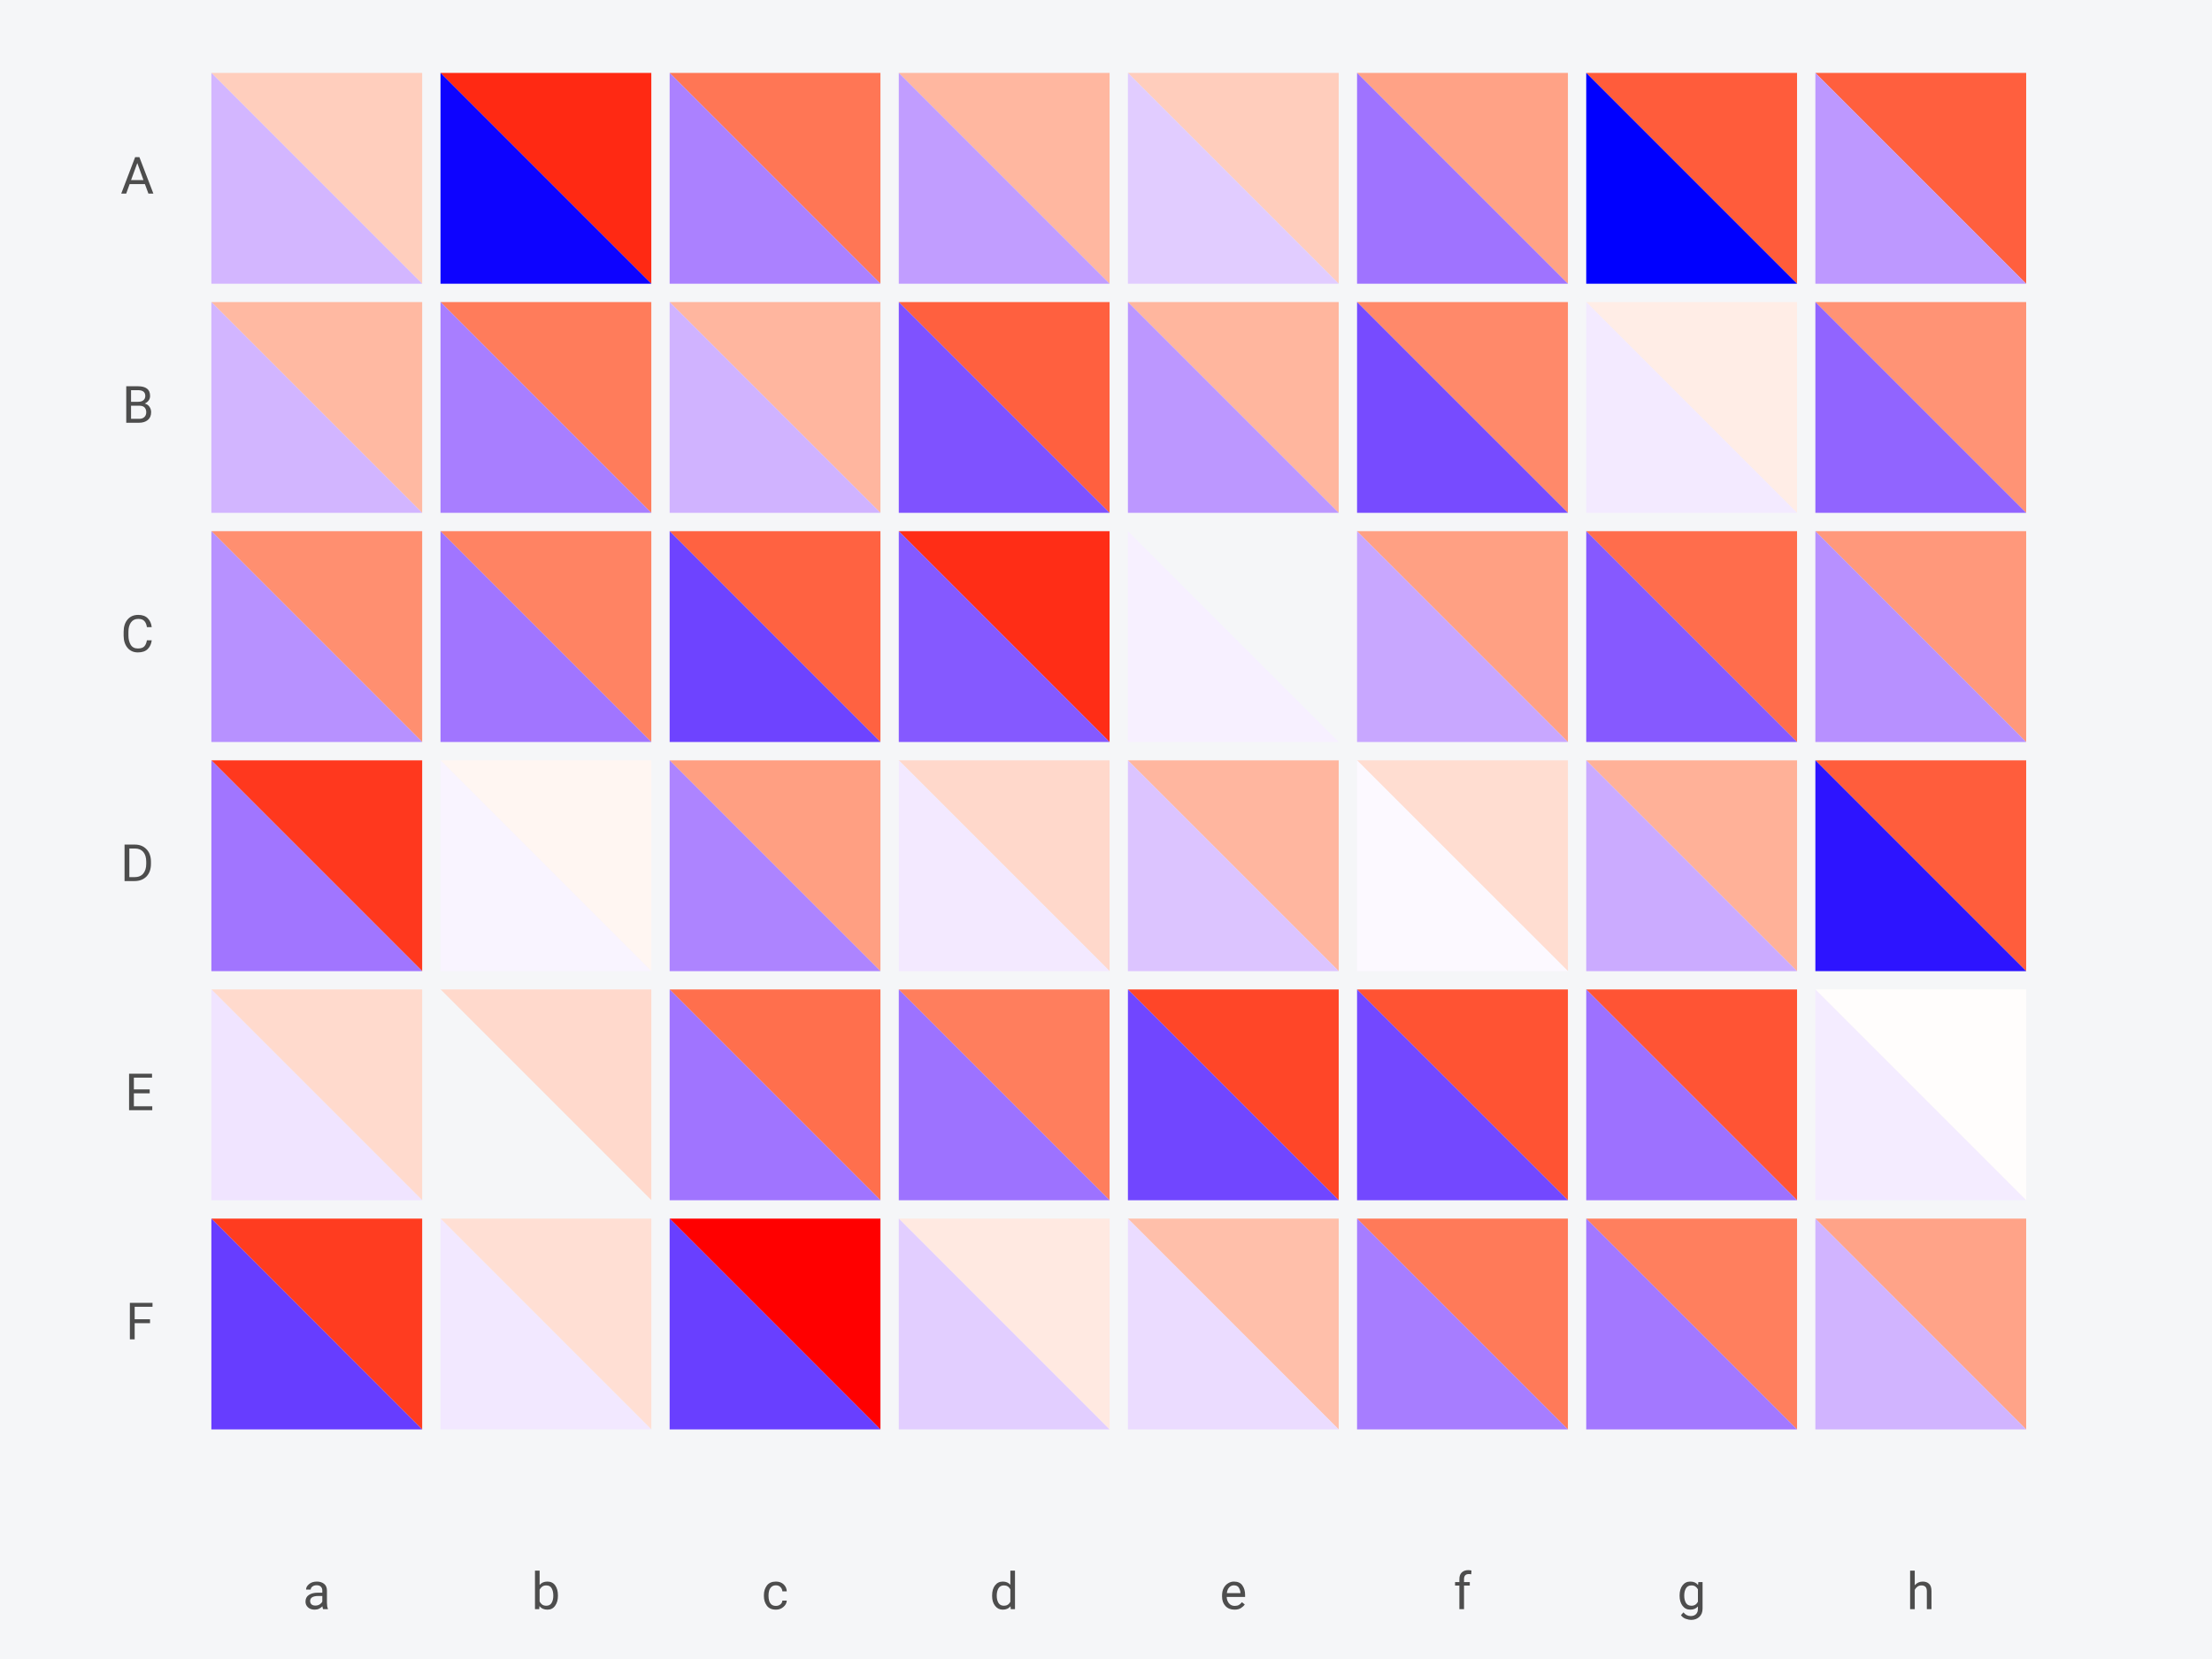
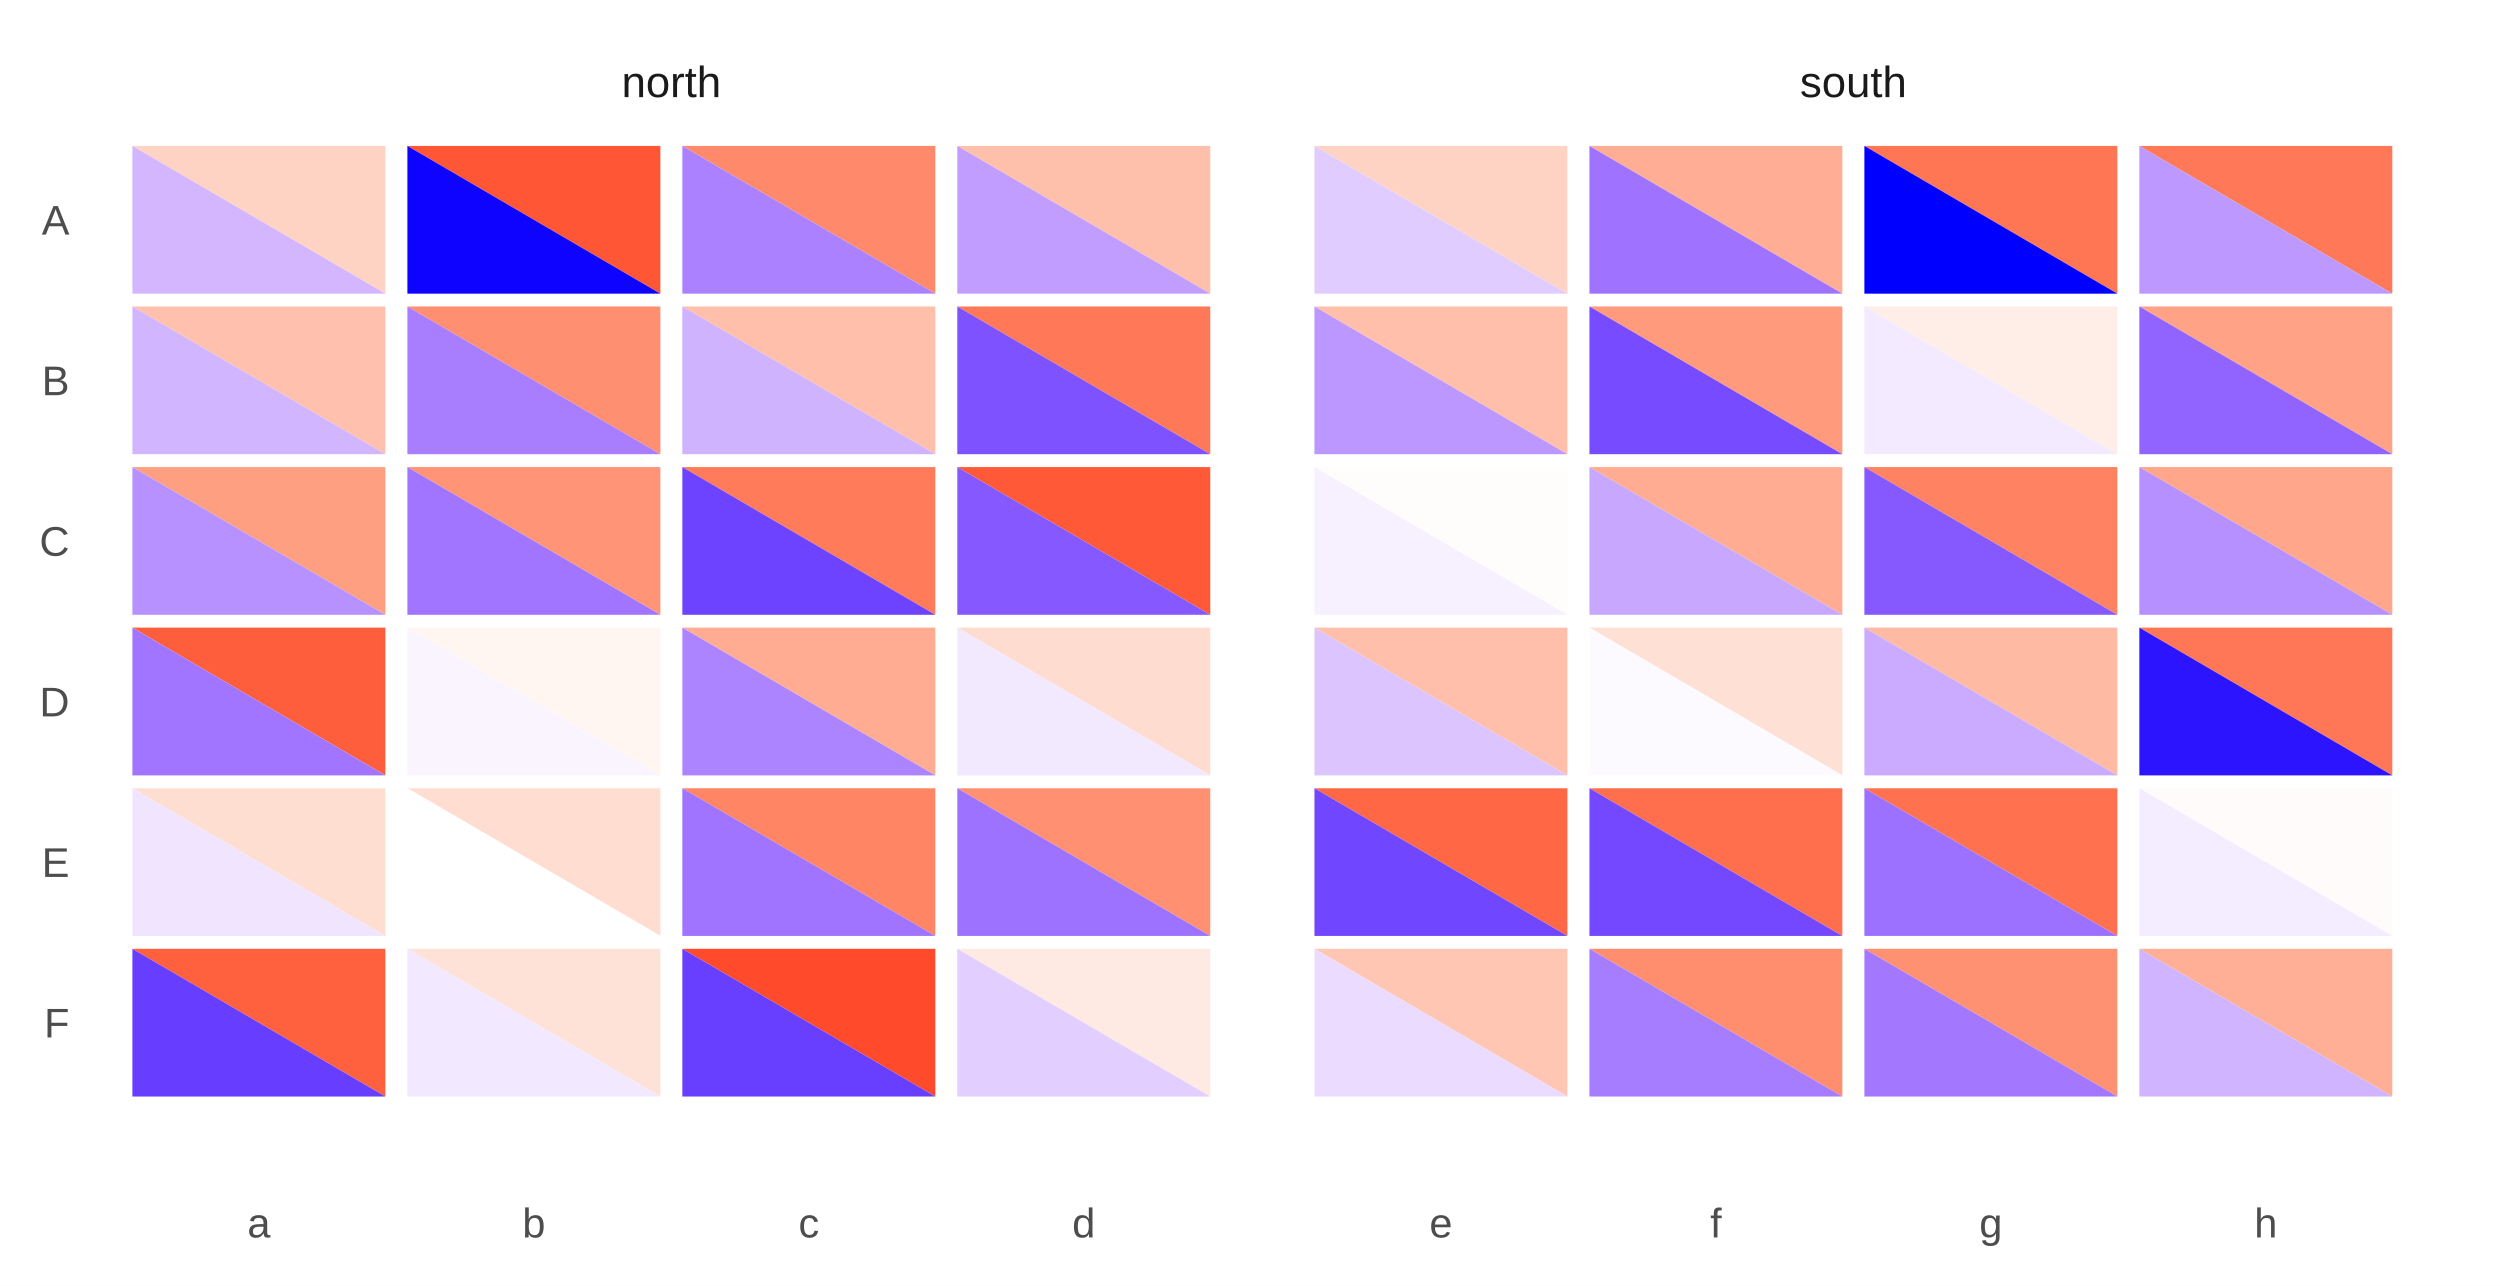
- <svg xmlns="http://www.w3.org/2000/svg" width="432.00pt" height="324.00pt" viewBox="0 0 432.00 324.00">
+ <svg xmlns="http://www.w3.org/2000/svg" width="504.00pt" height="259.20pt" viewBox="0 0 504.00 259.20">
  <g class="svglite">
    <defs>
      <style type="text/css">
-     /* theme-aware-processed */
-     .svglite line, .svglite polyline, .svglite polygon, .svglite path, .svglite circle {
+     .svglite line, .svglite polyline, .svglite polygon, .svglite path, .svglite rect, .svglite circle {
      fill: none;
-       stroke: #3E3F3A;
-       stroke-linecap: round;
-       stroke-linejoin: round;
-       stroke-miterlimit: 10.00;
-     }
-     .svglite &gt; g &gt; rect {
-       fill: none;
-       stroke: #3E3F3A;
+       stroke: #000000;
      stroke-linecap: round;
      stroke-linejoin: round;
      stroke-miterlimit: 10.00;
    }
    .svglite text {
      white-space: pre;
-       fill: #3E3F3A;
    }
    .svglite g.glyphgroup path {
      fill: inherit;
      stroke: none;
    }
  </style>
    </defs>
    <rect width="100%" height="100%" style="stroke: none; fill: #F5F6F8;" />
    <defs>
-       <clipPath id="cpMC4wMHw0MzIuMDB8MC4wMHwzMjQuMDA=">
-         <rect x="0.00" y="0.00" width="432.00" height="324.00" />
+       <clipPath id="cpMC4wMHw1MDQuMDB8MC4wMHwyNTkuMjA=">
+         <rect x="0.00" y="0.00" width="504.00" height="259.20" />
      </clipPath>
    </defs>
-     <g clip-path="url(#cpMC4wMHw0MzIuMDB8MC4wMHwzMjQuMDA=)">
+     <g clip-path="url(#cpMC4wMHw1MDQuMDB8MC4wMHwyNTkuMjA=)">
+       <rect x="0" y="0.00" width="504.00" height="259.20" style="stroke-width: 1.07; stroke: none; fill: #FFFFFF;" />
+     </g>
+     <defs>
+       <clipPath id="cpMTguOTN8MjUxLjc1fDI0Ljg5fDIzOC41Ng==">
+         <rect x="18.93" y="24.89" width="232.82" height="213.67" />
+       </clipPath>
+     </defs>
+     <g clip-path="url(#cpMTguOTN8MjUxLjc1fDI0Ljg5fDIzOC41Ng==)">
+       <polygon points="26.69,29.42 77.69,29.42 77.69,59.20 " style="stroke-width: 0.85; stroke: none; stroke-linecap: butt; stroke-linejoin: miter; fill: #FFD3C4;" />
+       <polygon points="26.69,61.79 77.69,61.79 77.69,91.57 " style="stroke-width: 0.85; stroke: none; stroke-linecap: butt; stroke-linejoin: miter; fill: #FFC1AD;" />
+       <polygon points="26.69,94.16 77.69,94.16 77.69,123.94 " style="stroke-width: 0.85; stroke: none; stroke-linecap: butt; stroke-linejoin: miter; fill: #FF9F82;" />
+       <polygon points="26.69,126.53 77.69,126.53 77.69,156.32 " style="stroke-width: 0.85; stroke: none; stroke-linecap: butt; stroke-linejoin: miter; fill: #FF5E3D;" />
+       <polygon points="26.69,158.91 77.69,158.91 77.69,188.69 " style="stroke-width: 0.85; stroke: none; stroke-linecap: butt; stroke-linejoin: miter; fill: #FFDED2;" />
+       <polygon points="26.69,191.28 77.69,191.28 77.69,221.06 " style="stroke-width: 0.85; stroke: none; stroke-linecap: butt; stroke-linejoin: miter; fill: #FF613F;" />
+       <polygon points="82.13,29.42 133.13,29.42 133.13,59.20 " style="stroke-width: 0.85; stroke: none; stroke-linecap: butt; stroke-linejoin: miter; fill: #FF5636;" />
+       <polygon points="82.13,61.79 133.13,61.79 133.13,91.57 " style="stroke-width: 0.85; stroke: none; stroke-linecap: butt; stroke-linejoin: miter; fill: #FF8F70;" />
+       <polygon points="82.13,94.16 133.13,94.16 133.13,123.94 " style="stroke-width: 0.85; stroke: none; stroke-linecap: butt; stroke-linejoin: miter; fill: #FF9576;" />
+       <polygon points="82.13,126.53 133.13,126.53 133.13,156.32 " style="stroke-width: 0.85; stroke: none; stroke-linecap: butt; stroke-linejoin: miter; fill: #FFF5F1;" />
+       <polygon points="82.13,158.91 133.13,158.91 133.13,188.69 " style="stroke-width: 0.85; stroke: none; stroke-linecap: butt; stroke-linejoin: miter; fill: #FFDDD1;" />
+       <polygon points="82.13,191.28 133.13,191.28 133.13,221.06 " style="stroke-width: 0.85; stroke: none; stroke-linecap: butt; stroke-linejoin: miter; fill: #FFE2D7;" />
+       <polygon points="137.56,29.42 188.56,29.42 188.56,59.20 " style="stroke-width: 0.85; stroke: none; stroke-linecap: butt; stroke-linejoin: miter; fill: #FF8A6B;" />
+       <polygon points="137.56,61.79 188.56,61.79 188.56,91.57 " style="stroke-width: 0.85; stroke: none; stroke-linecap: butt; stroke-linejoin: miter; fill: #FFBFAA;" />
+       <polygon points="137.56,94.16 188.56,94.16 188.56,123.94 " style="stroke-width: 0.85; stroke: none; stroke-linecap: butt; stroke-linejoin: miter; fill: #FF7B5A;" />
+       <polygon points="137.56,126.53 188.56,126.53 188.56,156.32 " style="stroke-width: 0.85; stroke: none; stroke-linecap: butt; stroke-linejoin: miter; fill: #FFAC92;" />
+       <polygon points="137.56,158.91 188.56,158.91 188.56,188.69 " style="stroke-width: 0.85; stroke: none; stroke-linecap: butt; stroke-linejoin: miter; fill: #FF8564;" />
+       <polygon points="137.56,191.28 188.56,191.28 188.56,221.06 " style="stroke-width: 0.85; stroke: none; stroke-linecap: butt; stroke-linejoin: miter; fill: #FF4B2C;" />
+       <polygon points="192.99,29.42 243.99,29.42 243.99,59.20 " style="stroke-width: 0.85; stroke: none; stroke-linecap: butt; stroke-linejoin: miter; fill: #FFC0AB;" />
+       <polygon points="192.99,61.79 243.99,61.79 243.99,91.57 " style="stroke-width: 0.85; stroke: none; stroke-linecap: butt; stroke-linejoin: miter; fill: #FF7958;" />
+       <polygon points="192.99,94.16 243.99,94.16 243.99,123.94 " style="stroke-width: 0.85; stroke: none; stroke-linecap: butt; stroke-linejoin: miter; fill: #FF5938;" />
+       <polygon points="192.99,126.53 243.99,126.53 243.99,156.32 " style="stroke-width: 0.85; stroke: none; stroke-linecap: butt; stroke-linejoin: miter; fill: #FFDCCF;" />
+       <polygon points="192.99,158.91 243.99,158.91 243.99,188.69 " style="stroke-width: 0.85; stroke: none; stroke-linecap: butt; stroke-linejoin: miter; fill: #FF9172;" />
+       <polygon points="192.99,191.28 243.99,191.28 243.99,221.06 " style="stroke-width: 0.85; stroke: none; stroke-linecap: butt; stroke-linejoin: miter; fill: #FFEAE3;" />
+       <polygon points="26.69,29.42 26.69,59.20 77.69,59.20 " style="stroke-width: 0.85; stroke: none; stroke-linecap: butt; stroke-linejoin: miter; fill: #D3B6FF;" />
+       <polygon points="26.69,61.79 26.69,91.57 77.69,91.57 " style="stroke-width: 0.85; stroke: none; stroke-linecap: butt; stroke-linejoin: miter; fill: #D2B5FF;" />
+       <polygon points="26.69,94.16 26.69,123.94 77.69,123.94 " style="stroke-width: 0.85; stroke: none; stroke-linecap: butt; stroke-linejoin: miter; fill: #B791FF;" />
+       <polygon points="26.69,126.53 26.69,156.32 77.69,156.32 " style="stroke-width: 0.85; stroke: none; stroke-linecap: butt; stroke-linejoin: miter; fill: #A175FF;" />
+       <polygon points="26.69,158.91 26.69,188.69 77.69,188.69 " style="stroke-width: 0.85; stroke: none; stroke-linecap: butt; stroke-linejoin: miter; fill: #F0E4FF;" />
+       <polygon points="26.69,191.28 26.69,221.06 77.69,221.06 " style="stroke-width: 0.85; stroke: none; stroke-linecap: butt; stroke-linejoin: miter; fill: #673DFF;" />
+       <polygon points="82.13,29.42 82.13,59.20 133.13,59.20 " style="stroke-width: 0.85; stroke: none; stroke-linecap: butt; stroke-linejoin: miter; fill: #0D03FF;" />
+       <polygon points="82.13,61.79 82.13,91.57 133.13,91.57 " style="stroke-width: 0.85; stroke: none; stroke-linecap: butt; stroke-linejoin: miter; fill: #A87EFF;" />
+       <polygon points="82.13,94.16 82.13,123.94 133.13,123.94 " style="stroke-width: 0.85; stroke: none; stroke-linecap: butt; stroke-linejoin: miter; fill: #A175FF;" />
+       <polygon points="82.13,126.53 82.13,156.32 133.13,156.32 " style="stroke-width: 0.85; stroke: none; stroke-linecap: butt; stroke-linejoin: miter; fill: #F9F4FF;" />
+       <polygon points="82.13,158.91 82.13,188.69 133.13,188.69 " style="stroke-width: 0.85; stroke: none; stroke-linecap: butt; stroke-linejoin: miter; fill: #FFFFFF;" />
+       <polygon points="82.13,191.28 82.13,221.06 133.13,221.06 " style="stroke-width: 0.85; stroke: none; stroke-linecap: butt; stroke-linejoin: miter; fill: #F2E8FF;" />
+       <polygon points="137.56,29.42 137.56,59.20 188.56,59.20 " style="stroke-width: 0.85; stroke: none; stroke-linecap: butt; stroke-linejoin: miter; fill: #AB81FF;" />
+       <polygon points="137.56,61.79 137.56,91.57 188.56,91.57 " style="stroke-width: 0.85; stroke: none; stroke-linecap: butt; stroke-linejoin: miter; fill: #D0B3FF;" />
+       <polygon points="137.56,94.16 137.56,123.94 188.56,123.94 " style="stroke-width: 0.85; stroke: none; stroke-linecap: butt; stroke-linejoin: miter; fill: #6E43FF;" />
+       <polygon points="137.56,126.53 137.56,156.32 188.56,156.32 " style="stroke-width: 0.85; stroke: none; stroke-linecap: butt; stroke-linejoin: miter; fill: #AD84FF;" />
+       <polygon points="137.56,158.91 137.56,188.69 188.56,188.69 " style="stroke-width: 0.85; stroke: none; stroke-linecap: butt; stroke-linejoin: miter; fill: #A074FF;" />
+       <polygon points="137.56,191.28 137.56,221.06 188.56,221.06 " style="stroke-width: 0.85; stroke: none; stroke-linecap: butt; stroke-linejoin: miter; fill: #693FFF;" />
+       <polygon points="192.99,29.42 192.99,59.20 243.99,59.20 " style="stroke-width: 0.85; stroke: none; stroke-linecap: butt; stroke-linejoin: miter; fill: #C19DFF;" />
+       <polygon points="192.99,61.79 192.99,91.57 243.99,91.57 " style="stroke-width: 0.85; stroke: none; stroke-linecap: butt; stroke-linejoin: miter; fill: #7F52FF;" />
+       <polygon points="192.99,94.16 192.99,123.94 243.99,123.94 " style="stroke-width: 0.85; stroke: none; stroke-linecap: butt; stroke-linejoin: miter; fill: #8559FF;" />
+       <polygon points="192.99,126.53 192.99,156.32 243.99,156.32 " style="stroke-width: 0.85; stroke: none; stroke-linecap: butt; stroke-linejoin: miter; fill: #F3E9FF;" />
+       <polygon points="192.99,158.91 192.99,188.69 243.99,188.69 " style="stroke-width: 0.85; stroke: none; stroke-linecap: butt; stroke-linejoin: miter; fill: #9D72FF;" />
+       <polygon points="192.99,191.28 192.99,221.06 243.99,221.06 " style="stroke-width: 0.85; stroke: none; stroke-linecap: butt; stroke-linejoin: miter; fill: #E2CEFF;" />
+     </g>
+     <g clip-path="url(#cpMC4wMHw1MDQuMDB8MC4wMHwyNTkuMjA=)">
</g>
    <defs>
-       <clipPath id="cpMTYuMDh8NDE1LjkyfDAuMDB8MzI0LjAw">
-         <rect x="16.08" y="0.00" width="399.85" height="324.00" />
+       <clipPath id="cpMjU3LjIzfDQ5MC4wNXwyNC44OXwyMzguNTY=">
+         <rect x="257.23" y="24.89" width="232.82" height="213.67" />
      </clipPath>
    </defs>
-     <g clip-path="url(#cpMTYuMDh8NDE1LjkyfDAuMDB8MzI0LjAw)">
-       <rect rx="4" x="16.08" y="0.00" width="399.85" height="324.00" style="stroke-width: 1.07; stroke: none; fill: #F5F6F8;" />
+     <g clip-path="url(#cpMjU3LjIzfDQ5MC4wNXwyNC44OXwyMzguNTY=)">
+       <polygon points="264.99,29.42 315.99,29.42 315.99,59.20 " style="stroke-width: 0.85; stroke: none; stroke-linecap: butt; stroke-linejoin: miter; fill: #FFD3C3;" />
+       <polygon points="264.99,61.79 315.99,61.79 315.99,91.57 " style="stroke-width: 0.85; stroke: none; stroke-linecap: butt; stroke-linejoin: miter; fill: #FFBFAA;" />
+       <polygon points="264.99,94.16 315.99,94.16 315.99,123.94 " style="stroke-width: 0.85; stroke: none; stroke-linecap: butt; stroke-linejoin: miter; fill: #FFFDFC;" />
+       <polygon points="264.99,126.53 315.99,126.53 315.99,156.32 " style="stroke-width: 0.85; stroke: none; stroke-linecap: butt; stroke-linejoin: miter; fill: #FFBFAA;" />
+       <polygon points="264.99,158.91 315.99,158.91 315.99,188.69 " style="stroke-width: 0.85; stroke: none; stroke-linecap: butt; stroke-linejoin: miter; fill: #FF6745;" />
+       <polygon points="264.99,191.28 315.99,191.28 315.99,221.06 " style="stroke-width: 0.85; stroke: none; stroke-linecap: butt; stroke-linejoin: miter; fill: #FFC6B3;" />
+       <polygon points="320.43,29.42 371.42,29.42 371.42,59.20 " style="stroke-width: 0.85; stroke: none; stroke-linecap: butt; stroke-linejoin: miter; fill: #FFAE95;" />
+       <polygon points="320.43,61.79 371.42,61.79 371.42,91.57 " style="stroke-width: 0.85; stroke: none; stroke-linecap: butt; stroke-linejoin: miter; fill: #FF9A7D;" />
+       <polygon points="320.43,94.16 371.42,94.16 371.42,123.94 " style="stroke-width: 0.85; stroke: none; stroke-linecap: butt; stroke-linejoin: miter; fill: #FFAC93;" />
+       <polygon points="320.43,126.53 371.42,126.53 371.42,156.32 " style="stroke-width: 0.85; stroke: none; stroke-linecap: butt; stroke-linejoin: miter; fill: #FFE0D5;" />
+       <polygon points="320.43,158.91 371.42,158.91 371.42,188.69 " style="stroke-width: 0.85; stroke: none; stroke-linecap: butt; stroke-linejoin: miter; fill: #FF6F4E;" />
+       <polygon points="320.43,191.28 371.42,191.28 371.42,221.06 " style="stroke-width: 0.85; stroke: none; stroke-linecap: butt; stroke-linejoin: miter; fill: #FF8E6E;" />
+       <polygon points="375.86,29.42 426.86,29.42 426.86,59.20 " style="stroke-width: 0.85; stroke: none; stroke-linecap: butt; stroke-linejoin: miter; fill: #FF7655;" />
+       <polygon points="375.86,61.79 426.86,61.79 426.86,91.57 " style="stroke-width: 0.85; stroke: none; stroke-linecap: butt; stroke-linejoin: miter; fill: #FFEDE7;" />
+       <polygon points="375.86,94.16 426.86,94.16 426.86,123.94 " style="stroke-width: 0.85; stroke: none; stroke-linecap: butt; stroke-linejoin: miter; fill: #FF8363;" />
+       <polygon points="375.86,126.53 426.86,126.53 426.86,156.32 " style="stroke-width: 0.85; stroke: none; stroke-linecap: butt; stroke-linejoin: miter; fill: #FFBAA4;" />
+       <polygon points="375.86,158.91 426.86,158.91 426.86,188.69 " style="stroke-width: 0.85; stroke: none; stroke-linecap: butt; stroke-linejoin: miter; fill: #FF714F;" />
+       <polygon points="375.86,191.28 426.86,191.28 426.86,221.06 " style="stroke-width: 0.85; stroke: none; stroke-linecap: butt; stroke-linejoin: miter; fill: #FF9173;" />
+       <polygon points="431.29,29.42 482.29,29.42 482.29,59.20 " style="stroke-width: 0.85; stroke: none; stroke-linecap: butt; stroke-linejoin: miter; fill: #FF7857;" />
+       <polygon points="431.29,61.79 482.29,61.79 482.29,91.57 " style="stroke-width: 0.85; stroke: none; stroke-linecap: butt; stroke-linejoin: miter; fill: #FFA286;" />
+       <polygon points="431.29,94.16 482.29,94.16 482.29,123.94 " style="stroke-width: 0.85; stroke: none; stroke-linecap: butt; stroke-linejoin: miter; fill: #FFA68B;" />
+       <polygon points="431.29,126.53 482.29,126.53 482.29,156.32 " style="stroke-width: 0.85; stroke: none; stroke-linecap: butt; stroke-linejoin: miter; fill: #FF7756;" />
+       <polygon points="431.29,158.91 482.29,158.91 482.29,188.69 " style="stroke-width: 0.85; stroke: none; stroke-linecap: butt; stroke-linejoin: miter; fill: #FFFBFA;" />
+       <polygon points="431.29,191.28 482.29,191.28 482.29,221.06 " style="stroke-width: 0.85; stroke: none; stroke-linecap: butt; stroke-linejoin: miter; fill: #FFAF96;" />
+       <polygon points="264.99,29.42 264.99,59.20 315.99,59.20 " style="stroke-width: 0.85; stroke: none; stroke-linecap: butt; stroke-linejoin: miter; fill: #E1CCFF;" />
+       <polygon points="264.99,61.79 264.99,91.57 315.99,91.57 " style="stroke-width: 0.85; stroke: none; stroke-linecap: butt; stroke-linejoin: miter; fill: #BC97FF;" />
+       <polygon points="264.99,94.16 264.99,123.94 315.99,123.94 " style="stroke-width: 0.85; stroke: none; stroke-linecap: butt; stroke-linejoin: miter; fill: #F7F0FF;" />
+       <polygon points="264.99,126.53 264.99,156.32 315.99,156.32 " style="stroke-width: 0.85; stroke: none; stroke-linecap: butt; stroke-linejoin: miter; fill: #DCC4FF;" />
+       <polygon points="264.99,158.91 264.99,188.69 315.99,188.69 " style="stroke-width: 0.85; stroke: none; stroke-linecap: butt; stroke-linejoin: miter; fill: #7146FF;" />
+       <polygon points="264.99,191.28 264.99,221.06 315.99,221.06 " style="stroke-width: 0.85; stroke: none; stroke-linecap: butt; stroke-linejoin: miter; fill: #EBDCFF;" />
+       <polygon points="320.43,29.42 320.43,59.20 371.42,59.20 " style="stroke-width: 0.85; stroke: none; stroke-linecap: butt; stroke-linejoin: miter; fill: #9F73FF;" />
+       <polygon points="320.43,61.79 320.43,91.57 371.42,91.57 " style="stroke-width: 0.85; stroke: none; stroke-linecap: butt; stroke-linejoin: miter; fill: #774BFF;" />
+       <polygon points="320.43,94.16 320.43,123.94 371.42,123.94 " style="stroke-width: 0.85; stroke: none; stroke-linecap: butt; stroke-linejoin: miter; fill: #C8A7FF;" />
+       <polygon points="320.43,126.53 320.43,156.32 371.42,156.32 " style="stroke-width: 0.85; stroke: none; stroke-linecap: butt; stroke-linejoin: miter; fill: #FCF9FF;" />
+       <polygon points="320.43,158.91 320.43,188.69 371.42,188.69 " style="stroke-width: 0.85; stroke: none; stroke-linecap: butt; stroke-linejoin: miter; fill: #7348FF;" />
+       <polygon points="320.43,191.28 320.43,221.06 371.42,221.06 " style="stroke-width: 0.85; stroke: none; stroke-linecap: butt; stroke-linejoin: miter; fill: #A77DFF;" />
+       <polygon points="375.86,29.42 375.86,59.20 426.86,59.20 " style="stroke-width: 0.85; stroke: none; stroke-linecap: butt; stroke-linejoin: miter; fill: #0000FF;" />
+       <polygon points="375.86,61.79 375.86,91.57 426.86,91.57 " style="stroke-width: 0.85; stroke: none; stroke-linecap: butt; stroke-linejoin: miter; fill: #F3EAFF;" />
+       <polygon points="375.86,94.16 375.86,123.94 426.86,123.94 " style="stroke-width: 0.85; stroke: none; stroke-linecap: butt; stroke-linejoin: miter; fill: #8659FF;" />
+       <polygon points="375.86,126.53 375.86,156.32 426.86,156.32 " style="stroke-width: 0.85; stroke: none; stroke-linecap: butt; stroke-linejoin: miter; fill: #CBABFF;" />
+       <polygon points="375.86,158.91 375.86,188.69 426.86,188.69 " style="stroke-width: 0.85; stroke: none; stroke-linecap: butt; stroke-linejoin: miter; fill: #9D71FF;" />
+       <polygon points="375.86,191.28 375.86,221.06 426.86,221.06 " style="stroke-width: 0.85; stroke: none; stroke-linecap: butt; stroke-linejoin: miter; fill: #A378FF;" />
+       <polygon points="431.29,29.42 431.29,59.20 482.29,59.20 " style="stroke-width: 0.85; stroke: none; stroke-linecap: butt; stroke-linejoin: miter; fill: #BD98FF;" />
+       <polygon points="431.29,61.79 431.29,91.57 482.29,91.57 " style="stroke-width: 0.85; stroke: none; stroke-linecap: butt; stroke-linejoin: miter; fill: #9164FF;" />
+       <polygon points="431.29,94.16 431.29,123.94 482.29,123.94 " style="stroke-width: 0.85; stroke: none; stroke-linecap: butt; stroke-linejoin: miter; fill: #B790FF;" />
+       <polygon points="431.29,126.53 431.29,156.32 482.29,156.32 " style="stroke-width: 0.85; stroke: none; stroke-linecap: butt; stroke-linejoin: miter; fill: #2D14FF;" />
+       <polygon points="431.29,158.91 431.29,188.69 482.29,188.69 " style="stroke-width: 0.85; stroke: none; stroke-linecap: butt; stroke-linejoin: miter; fill: #F4ECFF;" />
+       <polygon points="431.29,191.28 431.29,221.06 482.29,221.06 " style="stroke-width: 0.85; stroke: none; stroke-linecap: butt; stroke-linejoin: miter; fill: #D1B4FF;" />
    </g>
-     <g clip-path="url(#cpMC4wMHw0MzIuMDB8MC4wMHwzMjQuMDA=)">
+     <g clip-path="url(#cpMC4wMHw1MDQuMDB8MC4wMHwyNTkuMjA=)">
</g>
    <defs>
-       <clipPath id="cpMzUuMDF8NDAxLjk4fDcuOTd8MzAzLjM2">
-         <rect x="35.01" y="7.97" width="366.97" height="295.39" />
+       <clipPath id="cpMTguOTN8MjUxLjc1fDcuOTd8MjQuODk=">
+         <rect x="18.93" y="7.97" width="232.82" height="16.92" />
      </clipPath>
    </defs>
-     <g clip-path="url(#cpMzUuMDF8NDAxLjk4fDcuOTd8MzAzLjM2)">
-       <polygon points="41.28,14.24 82.45,14.24 82.45,55.41 " style="stroke-width: 0.85; stroke: none; stroke-linecap: butt; stroke-linejoin: miter; fill: #FFCEBD;" />
-       <polygon points="41.28,58.99 82.45,58.99 82.45,100.16 " style="stroke-width: 0.85; stroke: none; stroke-linecap: butt; stroke-linejoin: miter; fill: #FFB9A2;" />
-       <polygon points="41.28,103.74 82.45,103.74 82.45,144.91 " style="stroke-width: 0.85; stroke: none; stroke-linecap: butt; stroke-linejoin: miter; fill: #FF8F70;" />
-       <polygon points="41.28,148.49 82.45,148.49 82.45,189.66 " style="stroke-width: 0.85; stroke: none; stroke-linecap: butt; stroke-linejoin: miter; fill: #FF381E;" />
-       <polygon points="41.28,193.24 82.45,193.24 82.45,234.41 " style="stroke-width: 0.85; stroke: none; stroke-linecap: butt; stroke-linejoin: miter; fill: #FFDACD;" />
-       <polygon points="41.28,237.99 82.45,237.99 82.45,279.17 " style="stroke-width: 0.85; stroke: none; stroke-linecap: butt; stroke-linejoin: miter; fill: #FF3C20;" />
-       <polygon points="86.03,14.24 127.20,14.24 127.20,55.41 " style="stroke-width: 0.85; stroke: none; stroke-linecap: butt; stroke-linejoin: miter; fill: #FF2913;" />
-       <polygon points="86.03,58.99 127.20,58.99 127.20,100.16 " style="stroke-width: 0.85; stroke: none; stroke-linecap: butt; stroke-linejoin: miter; fill: #FF7C5B;" />
-       <polygon points="86.03,103.74 127.20,103.74 127.20,144.91 " style="stroke-width: 0.85; stroke: none; stroke-linecap: butt; stroke-linejoin: miter; fill: #FF8363;" />
-       <polygon points="86.03,148.49 127.20,148.49 127.20,189.66 " style="stroke-width: 0.85; stroke: none; stroke-linecap: butt; stroke-linejoin: miter; fill: #FFF6F2;" />
-       <polygon points="86.03,193.24 127.20,193.24 127.20,234.41 " style="stroke-width: 0.85; stroke: none; stroke-linecap: butt; stroke-linejoin: miter; fill: #FFD9CC;" />
-       <polygon points="86.03,237.99 127.20,237.99 127.20,279.17 " style="stroke-width: 0.85; stroke: none; stroke-linecap: butt; stroke-linejoin: miter; fill: #FFDFD4;" />
-       <polygon points="130.78,14.24 171.95,14.24 171.95,55.41 " style="stroke-width: 0.85; stroke: none; stroke-linecap: butt; stroke-linejoin: miter; fill: #FF7655;" />
-       <polygon points="130.78,58.99 171.95,58.99 171.95,100.16 " style="stroke-width: 0.85; stroke: none; stroke-linecap: butt; stroke-linejoin: miter; fill: #FFB69F;" />
-       <polygon points="130.78,103.74 171.95,103.74 171.95,144.91 " style="stroke-width: 0.85; stroke: none; stroke-linecap: butt; stroke-linejoin: miter; fill: #FF6241;" />
-       <polygon points="130.78,148.49 171.95,148.49 171.95,189.66 " style="stroke-width: 0.85; stroke: none; stroke-linecap: butt; stroke-linejoin: miter; fill: #FF9F82;" />
-       <polygon points="130.78,193.24 171.95,193.24 171.95,234.41 " style="stroke-width: 0.85; stroke: none; stroke-linecap: butt; stroke-linejoin: miter; fill: #FF6F4D;" />
-       <polygon points="130.78,237.99 171.95,237.99 171.95,279.17 " style="stroke-width: 0.85; stroke: none; stroke-linecap: butt; stroke-linejoin: miter; fill: #FF0000;" />
-       <polygon points="175.53,14.24 216.70,14.24 216.70,55.41 " style="stroke-width: 0.85; stroke: none; stroke-linecap: butt; stroke-linejoin: miter; fill: #FFB7A0;" />
-       <polygon points="175.53,58.99 216.70,58.99 216.70,100.16 " style="stroke-width: 0.85; stroke: none; stroke-linecap: butt; stroke-linejoin: miter; fill: #FF603F;" />
-       <polygon points="175.53,103.74 216.70,103.74 216.70,144.91 " style="stroke-width: 0.85; stroke: none; stroke-linecap: butt; stroke-linejoin: miter; fill: #FF2D16;" />
-       <polygon points="175.53,148.49 216.70,148.49 216.70,189.66 " style="stroke-width: 0.85; stroke: none; stroke-linecap: butt; stroke-linejoin: miter; fill: #FFD8CB;" />
-       <polygon points="175.53,193.24 216.70,193.24 216.70,234.41 " style="stroke-width: 0.85; stroke: none; stroke-linecap: butt; stroke-linejoin: miter; fill: #FF7E5D;" />
-       <polygon points="175.53,237.99 216.70,237.99 216.70,279.17 " style="stroke-width: 0.85; stroke: none; stroke-linecap: butt; stroke-linejoin: miter; fill: #FFE9E1;" />
-       <polygon points="220.28,14.24 261.45,14.24 261.45,55.41 " style="stroke-width: 0.85; stroke: none; stroke-linecap: butt; stroke-linejoin: miter; fill: #FFCDBC;" />
-       <polygon points="220.28,58.99 261.45,58.99 261.45,100.16 " style="stroke-width: 0.85; stroke: none; stroke-linecap: butt; stroke-linejoin: miter; fill: #FFB69E;" />
-       <polygon class="theme-fill-bg" points="220.28,103.74 261.45,103.74 261.45,144.91 " style="stroke-width: 0.85; stroke: none; stroke-linecap: butt; stroke-linejoin: miter; fill: #F5F6F8;" />
-       <polygon points="220.28,148.49 261.45,148.49 261.45,189.66 " style="stroke-width: 0.85; stroke: none; stroke-linecap: butt; stroke-linejoin: miter; fill: #FFB69F;" />
-       <polygon points="220.28,193.24 261.45,193.24 261.45,234.41 " style="stroke-width: 0.85; stroke: none; stroke-linecap: butt; stroke-linejoin: miter; fill: #FF4628;" />
-       <polygon points="220.28,237.99 261.45,237.99 261.45,279.17 " style="stroke-width: 0.85; stroke: none; stroke-linecap: butt; stroke-linejoin: miter; fill: #FFBFAA;" />
-       <polygon points="265.03,14.24 306.21,14.24 306.21,55.41 " style="stroke-width: 0.85; stroke: none; stroke-linecap: butt; stroke-linejoin: miter; fill: #FFA286;" />
-       <polygon points="265.03,58.99 306.21,58.99 306.21,100.16 " style="stroke-width: 0.85; stroke: none; stroke-linecap: butt; stroke-linejoin: miter; fill: #FF896A;" />
-       <polygon points="265.03,103.74 306.21,103.74 306.21,144.91 " style="stroke-width: 0.85; stroke: none; stroke-linecap: butt; stroke-linejoin: miter; fill: #FFA083;" />
-       <polygon points="265.03,148.49 306.21,148.49 306.21,189.66 " style="stroke-width: 0.85; stroke: none; stroke-linecap: butt; stroke-linejoin: miter; fill: #FFDDD1;" />
-       <polygon points="265.03,193.24 306.21,193.24 306.21,234.41 " style="stroke-width: 0.85; stroke: none; stroke-linecap: butt; stroke-linejoin: miter; fill: #FF5333;" />
-       <polygon points="265.03,237.99 306.21,237.99 306.21,279.17 " style="stroke-width: 0.85; stroke: none; stroke-linecap: butt; stroke-linejoin: miter; fill: #FF7A59;" />
-       <polygon points="309.79,14.24 350.96,14.24 350.96,55.41 " style="stroke-width: 0.85; stroke: none; stroke-linecap: butt; stroke-linejoin: miter; fill: #FF5C3B;" />
-       <polygon points="309.79,58.99 350.96,58.99 350.96,100.16 " style="stroke-width: 0.85; stroke: none; stroke-linecap: butt; stroke-linejoin: miter; fill: #FFEDE6;" />
-       <polygon points="309.79,103.74 350.96,103.74 350.96,144.91 " style="stroke-width: 0.85; stroke: none; stroke-linecap: butt; stroke-linejoin: miter; fill: #FF6D4C;" />
-       <polygon points="309.79,148.49 350.96,148.49 350.96,189.66 " style="stroke-width: 0.85; stroke: none; stroke-linecap: butt; stroke-linejoin: miter; fill: #FFB198;" />
-       <polygon points="309.79,193.24 350.96,193.24 350.96,234.41 " style="stroke-width: 0.85; stroke: none; stroke-linecap: butt; stroke-linejoin: miter; fill: #FF5434;" />
-       <polygon points="309.79,237.99 350.96,237.99 350.96,279.17 " style="stroke-width: 0.85; stroke: none; stroke-linecap: butt; stroke-linejoin: miter; fill: #FF7F5E;" />
-       <polygon points="354.54,14.24 395.71,14.24 395.71,55.41 " style="stroke-width: 0.85; stroke: none; stroke-linecap: butt; stroke-linejoin: miter; fill: #FF5F3E;" />
-       <polygon points="354.54,58.99 395.71,58.99 395.71,100.16 " style="stroke-width: 0.85; stroke: none; stroke-linecap: butt; stroke-linejoin: miter; fill: #FF9375;" />
-       <polygon points="354.54,103.74 395.71,103.74 395.71,144.91 " style="stroke-width: 0.85; stroke: none; stroke-linecap: butt; stroke-linejoin: miter; fill: #FF987B;" />
-       <polygon points="354.54,148.49 395.71,148.49 395.71,189.66 " style="stroke-width: 0.85; stroke: none; stroke-linecap: butt; stroke-linejoin: miter; fill: #FF5D3C;" />
-       <polygon points="354.54,193.24 395.71,193.24 395.71,234.41 " style="stroke-width: 0.85; stroke: none; stroke-linecap: butt; stroke-linejoin: miter; fill: #FFFDFC;" />
-       <polygon points="354.54,237.99 395.71,237.99 395.71,279.17 " style="stroke-width: 0.85; stroke: none; stroke-linecap: butt; stroke-linejoin: miter; fill: #FFA388;" />
-       <polygon points="41.28,14.24 41.28,55.41 82.45,55.41 " style="stroke-width: 0.85; stroke: none; stroke-linecap: butt; stroke-linejoin: miter; fill: #D3B6FF;" />
-       <polygon points="41.28,58.99 41.28,100.16 82.45,100.16 " style="stroke-width: 0.85; stroke: none; stroke-linecap: butt; stroke-linejoin: miter; fill: #D2B5FF;" />
-       <polygon points="41.28,103.74 41.28,144.91 82.45,144.91 " style="stroke-width: 0.85; stroke: none; stroke-linecap: butt; stroke-linejoin: miter; fill: #B791FF;" />
-       <polygon points="41.28,148.49 41.28,189.66 82.45,189.66 " style="stroke-width: 0.85; stroke: none; stroke-linecap: butt; stroke-linejoin: miter; fill: #A175FF;" />
-       <polygon points="41.28,193.24 41.28,234.41 82.45,234.41 " style="stroke-width: 0.85; stroke: none; stroke-linecap: butt; stroke-linejoin: miter; fill: #F0E4FF;" />
-       <polygon points="41.28,237.99 41.28,279.17 82.45,279.17 " style="stroke-width: 0.85; stroke: none; stroke-linecap: butt; stroke-linejoin: miter; fill: #673DFF;" />
-       <polygon points="86.03,14.24 86.03,55.41 127.20,55.41 " style="stroke-width: 0.85; stroke: none; stroke-linecap: butt; stroke-linejoin: miter; fill: #0D03FF;" />
-       <polygon points="86.03,58.99 86.03,100.16 127.20,100.16 " style="stroke-width: 0.85; stroke: none; stroke-linecap: butt; stroke-linejoin: miter; fill: #A87EFF;" />
-       <polygon points="86.03,103.74 86.03,144.91 127.20,144.91 " style="stroke-width: 0.85; stroke: none; stroke-linecap: butt; stroke-linejoin: miter; fill: #A175FF;" />
-       <polygon points="86.03,148.49 86.03,189.66 127.20,189.66 " style="stroke-width: 0.85; stroke: none; stroke-linecap: butt; stroke-linejoin: miter; fill: #F9F4FF;" />
-       <polygon class="theme-fill-bg" points="86.03,193.24 86.03,234.41 127.20,234.41 " style="stroke-width: 0.85; stroke: none; stroke-linecap: butt; stroke-linejoin: miter; fill: #F5F6F8;" />
-       <polygon points="86.03,237.99 86.03,279.17 127.20,279.17 " style="stroke-width: 0.85; stroke: none; stroke-linecap: butt; stroke-linejoin: miter; fill: #F2E8FF;" />
-       <polygon points="130.78,14.24 130.78,55.41 171.95,55.41 " style="stroke-width: 0.85; stroke: none; stroke-linecap: butt; stroke-linejoin: miter; fill: #AB81FF;" />
-       <polygon points="130.78,58.99 130.78,100.16 171.95,100.16 " style="stroke-width: 0.85; stroke: none; stroke-linecap: butt; stroke-linejoin: miter; fill: #D0B3FF;" />
-       <polygon points="130.78,103.74 130.78,144.91 171.95,144.91 " style="stroke-width: 0.85; stroke: none; stroke-linecap: butt; stroke-linejoin: miter; fill: #6E43FF;" />
-       <polygon points="130.78,148.49 130.78,189.66 171.95,189.66 " style="stroke-width: 0.85; stroke: none; stroke-linecap: butt; stroke-linejoin: miter; fill: #AD84FF;" />
-       <polygon points="130.78,193.24 130.78,234.41 171.95,234.41 " style="stroke-width: 0.85; stroke: none; stroke-linecap: butt; stroke-linejoin: miter; fill: #A074FF;" />
-       <polygon points="130.78,237.99 130.78,279.17 171.95,279.17 " style="stroke-width: 0.85; stroke: none; stroke-linecap: butt; stroke-linejoin: miter; fill: #693FFF;" />
-       <polygon points="175.53,14.24 175.53,55.41 216.70,55.41 " style="stroke-width: 0.85; stroke: none; stroke-linecap: butt; stroke-linejoin: miter; fill: #C19DFF;" />
-       <polygon points="175.53,58.99 175.53,100.16 216.70,100.16 " style="stroke-width: 0.85; stroke: none; stroke-linecap: butt; stroke-linejoin: miter; fill: #7F52FF;" />
-       <polygon points="175.53,103.74 175.53,144.91 216.70,144.91 " style="stroke-width: 0.85; stroke: none; stroke-linecap: butt; stroke-linejoin: miter; fill: #8559FF;" />
-       <polygon points="175.53,148.49 175.53,189.66 216.70,189.66 " style="stroke-width: 0.85; stroke: none; stroke-linecap: butt; stroke-linejoin: miter; fill: #F3E9FF;" />
-       <polygon points="175.53,193.24 175.53,234.41 216.70,234.41 " style="stroke-width: 0.85; stroke: none; stroke-linecap: butt; stroke-linejoin: miter; fill: #9D72FF;" />
-       <polygon points="175.53,237.99 175.53,279.17 216.70,279.17 " style="stroke-width: 0.85; stroke: none; stroke-linecap: butt; stroke-linejoin: miter; fill: #E2CEFF;" />
-       <polygon points="220.28,14.24 220.28,55.41 261.45,55.41 " style="stroke-width: 0.85; stroke: none; stroke-linecap: butt; stroke-linejoin: miter; fill: #E1CCFF;" />
-       <polygon points="220.28,58.99 220.28,100.16 261.45,100.16 " style="stroke-width: 0.85; stroke: none; stroke-linecap: butt; stroke-linejoin: miter; fill: #BC97FF;" />
-       <polygon points="220.28,103.74 220.28,144.91 261.45,144.91 " style="stroke-width: 0.85; stroke: none; stroke-linecap: butt; stroke-linejoin: miter; fill: #F7F0FF;" />
-       <polygon points="220.28,148.49 220.28,189.66 261.45,189.66 " style="stroke-width: 0.85; stroke: none; stroke-linecap: butt; stroke-linejoin: miter; fill: #DCC4FF;" />
-       <polygon points="220.28,193.24 220.28,234.41 261.45,234.41 " style="stroke-width: 0.85; stroke: none; stroke-linecap: butt; stroke-linejoin: miter; fill: #7146FF;" />
-       <polygon points="220.28,237.99 220.28,279.17 261.45,279.17 " style="stroke-width: 0.85; stroke: none; stroke-linecap: butt; stroke-linejoin: miter; fill: #EBDCFF;" />
-       <polygon points="265.03,14.24 265.03,55.41 306.21,55.41 " style="stroke-width: 0.85; stroke: none; stroke-linecap: butt; stroke-linejoin: miter; fill: #9F73FF;" />
-       <polygon points="265.03,58.99 265.03,100.16 306.21,100.16 " style="stroke-width: 0.85; stroke: none; stroke-linecap: butt; stroke-linejoin: miter; fill: #774BFF;" />
-       <polygon points="265.03,103.74 265.03,144.91 306.21,144.91 " style="stroke-width: 0.85; stroke: none; stroke-linecap: butt; stroke-linejoin: miter; fill: #C8A7FF;" />
-       <polygon points="265.03,148.49 265.03,189.66 306.21,189.66 " style="stroke-width: 0.85; stroke: none; stroke-linecap: butt; stroke-linejoin: miter; fill: #FCF9FF;" />
-       <polygon points="265.03,193.24 265.03,234.41 306.21,234.41 " style="stroke-width: 0.85; stroke: none; stroke-linecap: butt; stroke-linejoin: miter; fill: #7348FF;" />
-       <polygon points="265.03,237.99 265.03,279.17 306.21,279.17 " style="stroke-width: 0.85; stroke: none; stroke-linecap: butt; stroke-linejoin: miter; fill: #A77DFF;" />
-       <polygon points="309.79,14.24 309.79,55.41 350.96,55.41 " style="stroke-width: 0.85; stroke: none; stroke-linecap: butt; stroke-linejoin: miter; fill: #0000FF;" />
-       <polygon points="309.79,58.99 309.79,100.16 350.96,100.16 " style="stroke-width: 0.85; stroke: none; stroke-linecap: butt; stroke-linejoin: miter; fill: #F3EAFF;" />
-       <polygon points="309.79,103.74 309.79,144.91 350.96,144.91 " style="stroke-width: 0.85; stroke: none; stroke-linecap: butt; stroke-linejoin: miter; fill: #8659FF;" />
-       <polygon points="309.79,148.49 309.79,189.66 350.96,189.66 " style="stroke-width: 0.85; stroke: none; stroke-linecap: butt; stroke-linejoin: miter; fill: #CBABFF;" />
-       <polygon points="309.79,193.24 309.79,234.41 350.96,234.41 " style="stroke-width: 0.85; stroke: none; stroke-linecap: butt; stroke-linejoin: miter; fill: #9D71FF;" />
-       <polygon points="309.79,237.99 309.79,279.17 350.96,279.17 " style="stroke-width: 0.85; stroke: none; stroke-linecap: butt; stroke-linejoin: miter; fill: #A378FF;" />
-       <polygon points="354.54,14.24 354.54,55.41 395.71,55.41 " style="stroke-width: 0.85; stroke: none; stroke-linecap: butt; stroke-linejoin: miter; fill: #BD98FF;" />
-       <polygon points="354.54,58.99 354.54,100.16 395.71,100.16 " style="stroke-width: 0.85; stroke: none; stroke-linecap: butt; stroke-linejoin: miter; fill: #9164FF;" />
-       <polygon points="354.54,103.74 354.54,144.91 395.71,144.91 " style="stroke-width: 0.85; stroke: none; stroke-linecap: butt; stroke-linejoin: miter; fill: #B790FF;" />
-       <polygon points="354.54,148.49 354.54,189.66 395.71,189.66 " style="stroke-width: 0.85; stroke: none; stroke-linecap: butt; stroke-linejoin: miter; fill: #2D14FF;" />
-       <polygon points="354.54,193.24 354.54,234.41 395.71,234.41 " style="stroke-width: 0.85; stroke: none; stroke-linecap: butt; stroke-linejoin: miter; fill: #F4ECFF;" />
-       <polygon points="354.54,237.99 354.54,279.17 395.71,279.17 " style="stroke-width: 0.85; stroke: none; stroke-linecap: butt; stroke-linejoin: miter; fill: #D1B4FF;" />
+     <g clip-path="url(#cpMTguOTN8MjUxLjc1fDcuOTd8MjQuODk=)">
+       <text x="135.34" y="19.58" text-anchor="middle" style="font-size: 8.80px;fill: #1A1A1A; font-family: &quot;Arial&quot;;" textLength="20.03px" lengthAdjust="spacingAndGlyphs">north</text>
    </g>
-     <g clip-path="url(#cpMC4wMHw0MzIuMDB8MC4wMHwzMjQuMDA=)">
-       <text x="30.08" y="261.57" text-anchor="end" style="font-size: 0.836em;fill: #4D4D4D; font-family: &quot;Roboto&quot;, -apple-system, BlinkMacSystemFont, &quot;Segoe UI&quot;, system-ui, sans-serif;">F</text>
-       <text x="30.08" y="216.82" text-anchor="end" style="font-size: 0.836em;fill: #4D4D4D; font-family: &quot;Roboto&quot;, -apple-system, BlinkMacSystemFont, &quot;Segoe UI&quot;, system-ui, sans-serif;">E</text>
-       <text x="30.08" y="172.07" text-anchor="end" style="font-size: 0.836em;fill: #4D4D4D; font-family: &quot;Roboto&quot;, -apple-system, BlinkMacSystemFont, &quot;Segoe UI&quot;, system-ui, sans-serif;">D</text>
-       <text x="30.08" y="127.32" text-anchor="end" style="font-size: 0.836em;fill: #4D4D4D; font-family: &quot;Roboto&quot;, -apple-system, BlinkMacSystemFont, &quot;Segoe UI&quot;, system-ui, sans-serif;">C</text>
-       <text x="30.08" y="82.56" text-anchor="end" style="font-size: 0.836em;fill: #4D4D4D; font-family: &quot;Roboto&quot;, -apple-system, BlinkMacSystemFont, &quot;Segoe UI&quot;, system-ui, sans-serif;">B</text>
-       <text x="30.08" y="37.81" text-anchor="end" style="font-size: 0.836em;fill: #4D4D4D; font-family: &quot;Roboto&quot;, -apple-system, BlinkMacSystemFont, &quot;Segoe UI&quot;, system-ui, sans-serif;">A</text>
-       <text x="61.86" y="314.27" text-anchor="middle" style="font-size: 0.836em;fill: #4D4D4D; font-family: &quot;Roboto&quot;, -apple-system, BlinkMacSystemFont, &quot;Segoe UI&quot;, system-ui, sans-serif;">a</text>
-       <text x="106.61" y="314.27" text-anchor="middle" style="font-size: 0.836em;fill: #4D4D4D; font-family: &quot;Roboto&quot;, -apple-system, BlinkMacSystemFont, &quot;Segoe UI&quot;, system-ui, sans-serif;">b</text>
-       <text x="151.36" y="314.27" text-anchor="middle" style="font-size: 0.836em;fill: #4D4D4D; font-family: &quot;Roboto&quot;, -apple-system, BlinkMacSystemFont, &quot;Segoe UI&quot;, system-ui, sans-serif;">c</text>
-       <text x="196.12" y="314.27" text-anchor="middle" style="font-size: 0.836em;fill: #4D4D4D; font-family: &quot;Roboto&quot;, -apple-system, BlinkMacSystemFont, &quot;Segoe UI&quot;, system-ui, sans-serif;">d</text>
-       <text x="240.87" y="314.27" text-anchor="middle" style="font-size: 0.836em;fill: #4D4D4D; font-family: &quot;Roboto&quot;, -apple-system, BlinkMacSystemFont, &quot;Segoe UI&quot;, system-ui, sans-serif;">e</text>
-       <text x="285.62" y="314.27" text-anchor="middle" style="font-size: 0.836em;fill: #4D4D4D; font-family: &quot;Roboto&quot;, -apple-system, BlinkMacSystemFont, &quot;Segoe UI&quot;, system-ui, sans-serif;">f</text>
-       <text x="330.37" y="314.27" text-anchor="middle" style="font-size: 0.836em;fill: #4D4D4D; font-family: &quot;Roboto&quot;, -apple-system, BlinkMacSystemFont, &quot;Segoe UI&quot;, system-ui, sans-serif;">g</text>
-       <text x="375.12" y="314.27" text-anchor="middle" style="font-size: 0.836em;fill: #4D4D4D; font-family: &quot;Roboto&quot;, -apple-system, BlinkMacSystemFont, &quot;Segoe UI&quot;, system-ui, sans-serif;">h</text>
+     <g clip-path="url(#cpMC4wMHw1MDQuMDB8MC4wMHwyNTkuMjA=)">
+ </g>
+     <defs>
+       <clipPath id="cpMjU3LjIzfDQ5MC4wNXw3Ljk3fDI0Ljg5">
+         <rect x="257.23" y="7.97" width="232.82" height="16.92" />
+       </clipPath>
+     </defs>
+     <g clip-path="url(#cpMjU3LjIzfDQ5MC4wNXw3Ljk3fDI0Ljg5)">
+       <text x="373.64" y="19.58" text-anchor="middle" style="font-size: 8.80px;fill: #1A1A1A; font-family: &quot;Arial&quot;;" textLength="21.52px" lengthAdjust="spacingAndGlyphs">south</text>
+     </g>
+     <g clip-path="url(#cpMC4wMHw1MDQuMDB8MC4wMHwyNTkuMjA=)">
+       <text x="52.19" y="249.47" text-anchor="middle" style="font-size: 8.36px;fill: #4D4D4D; font-family: &quot;Arial&quot;;" textLength="4.66px" lengthAdjust="spacingAndGlyphs">a</text>
+       <text x="107.63" y="249.47" text-anchor="middle" style="font-size: 8.36px;fill: #4D4D4D; font-family: &quot;Arial&quot;;" textLength="4.66px" lengthAdjust="spacingAndGlyphs">b</text>
+       <text x="163.06" y="249.47" text-anchor="middle" style="font-size: 8.36px;fill: #4D4D4D; font-family: &quot;Arial&quot;;" textLength="4.19px" lengthAdjust="spacingAndGlyphs">c</text>
+       <text x="218.49" y="249.47" text-anchor="middle" style="font-size: 8.36px;fill: #4D4D4D; font-family: &quot;Arial&quot;;" textLength="4.66px" lengthAdjust="spacingAndGlyphs">d</text>
+       <text x="290.49" y="249.47" text-anchor="middle" style="font-size: 8.36px;fill: #4D4D4D; font-family: &quot;Arial&quot;;" textLength="4.66px" lengthAdjust="spacingAndGlyphs">e</text>
+       <text x="345.93" y="249.47" text-anchor="middle" style="font-size: 8.36px;fill: #4D4D4D; font-family: &quot;Arial&quot;;" textLength="2.33px" lengthAdjust="spacingAndGlyphs">f</text>
+       <text x="401.36" y="249.47" text-anchor="middle" style="font-size: 8.36px;fill: #4D4D4D; font-family: &quot;Arial&quot;;" textLength="4.66px" lengthAdjust="spacingAndGlyphs">g</text>
+       <text x="456.79" y="249.47" text-anchor="middle" style="font-size: 8.36px;fill: #4D4D4D; font-family: &quot;Arial&quot;;" textLength="4.66px" lengthAdjust="spacingAndGlyphs">h</text>
+       <text x="14.00" y="209.16" text-anchor="end" style="font-size: 8.36px;fill: #4D4D4D; font-family: &quot;Arial&quot;;" textLength="5.11px" lengthAdjust="spacingAndGlyphs">F</text>
+       <text x="14.00" y="176.79" text-anchor="end" style="font-size: 8.36px;fill: #4D4D4D; font-family: &quot;Arial&quot;;" textLength="5.58px" lengthAdjust="spacingAndGlyphs">E</text>
+       <text x="14.00" y="144.42" text-anchor="end" style="font-size: 8.36px;fill: #4D4D4D; font-family: &quot;Arial&quot;;" textLength="6.03px" lengthAdjust="spacingAndGlyphs">D</text>
+       <text x="14.00" y="112.05" text-anchor="end" style="font-size: 8.36px;fill: #4D4D4D; font-family: &quot;Arial&quot;;" textLength="6.03px" lengthAdjust="spacingAndGlyphs">C</text>
+       <text x="14.00" y="79.67" text-anchor="end" style="font-size: 8.36px;fill: #4D4D4D; font-family: &quot;Arial&quot;;" textLength="5.58px" lengthAdjust="spacingAndGlyphs">B</text>
+       <text x="14.00" y="47.30" text-anchor="end" style="font-size: 8.36px;fill: #4D4D4D; font-family: &quot;Arial&quot;;" textLength="5.58px" lengthAdjust="spacingAndGlyphs">A</text>
    </g>
  </g>
</svg>
